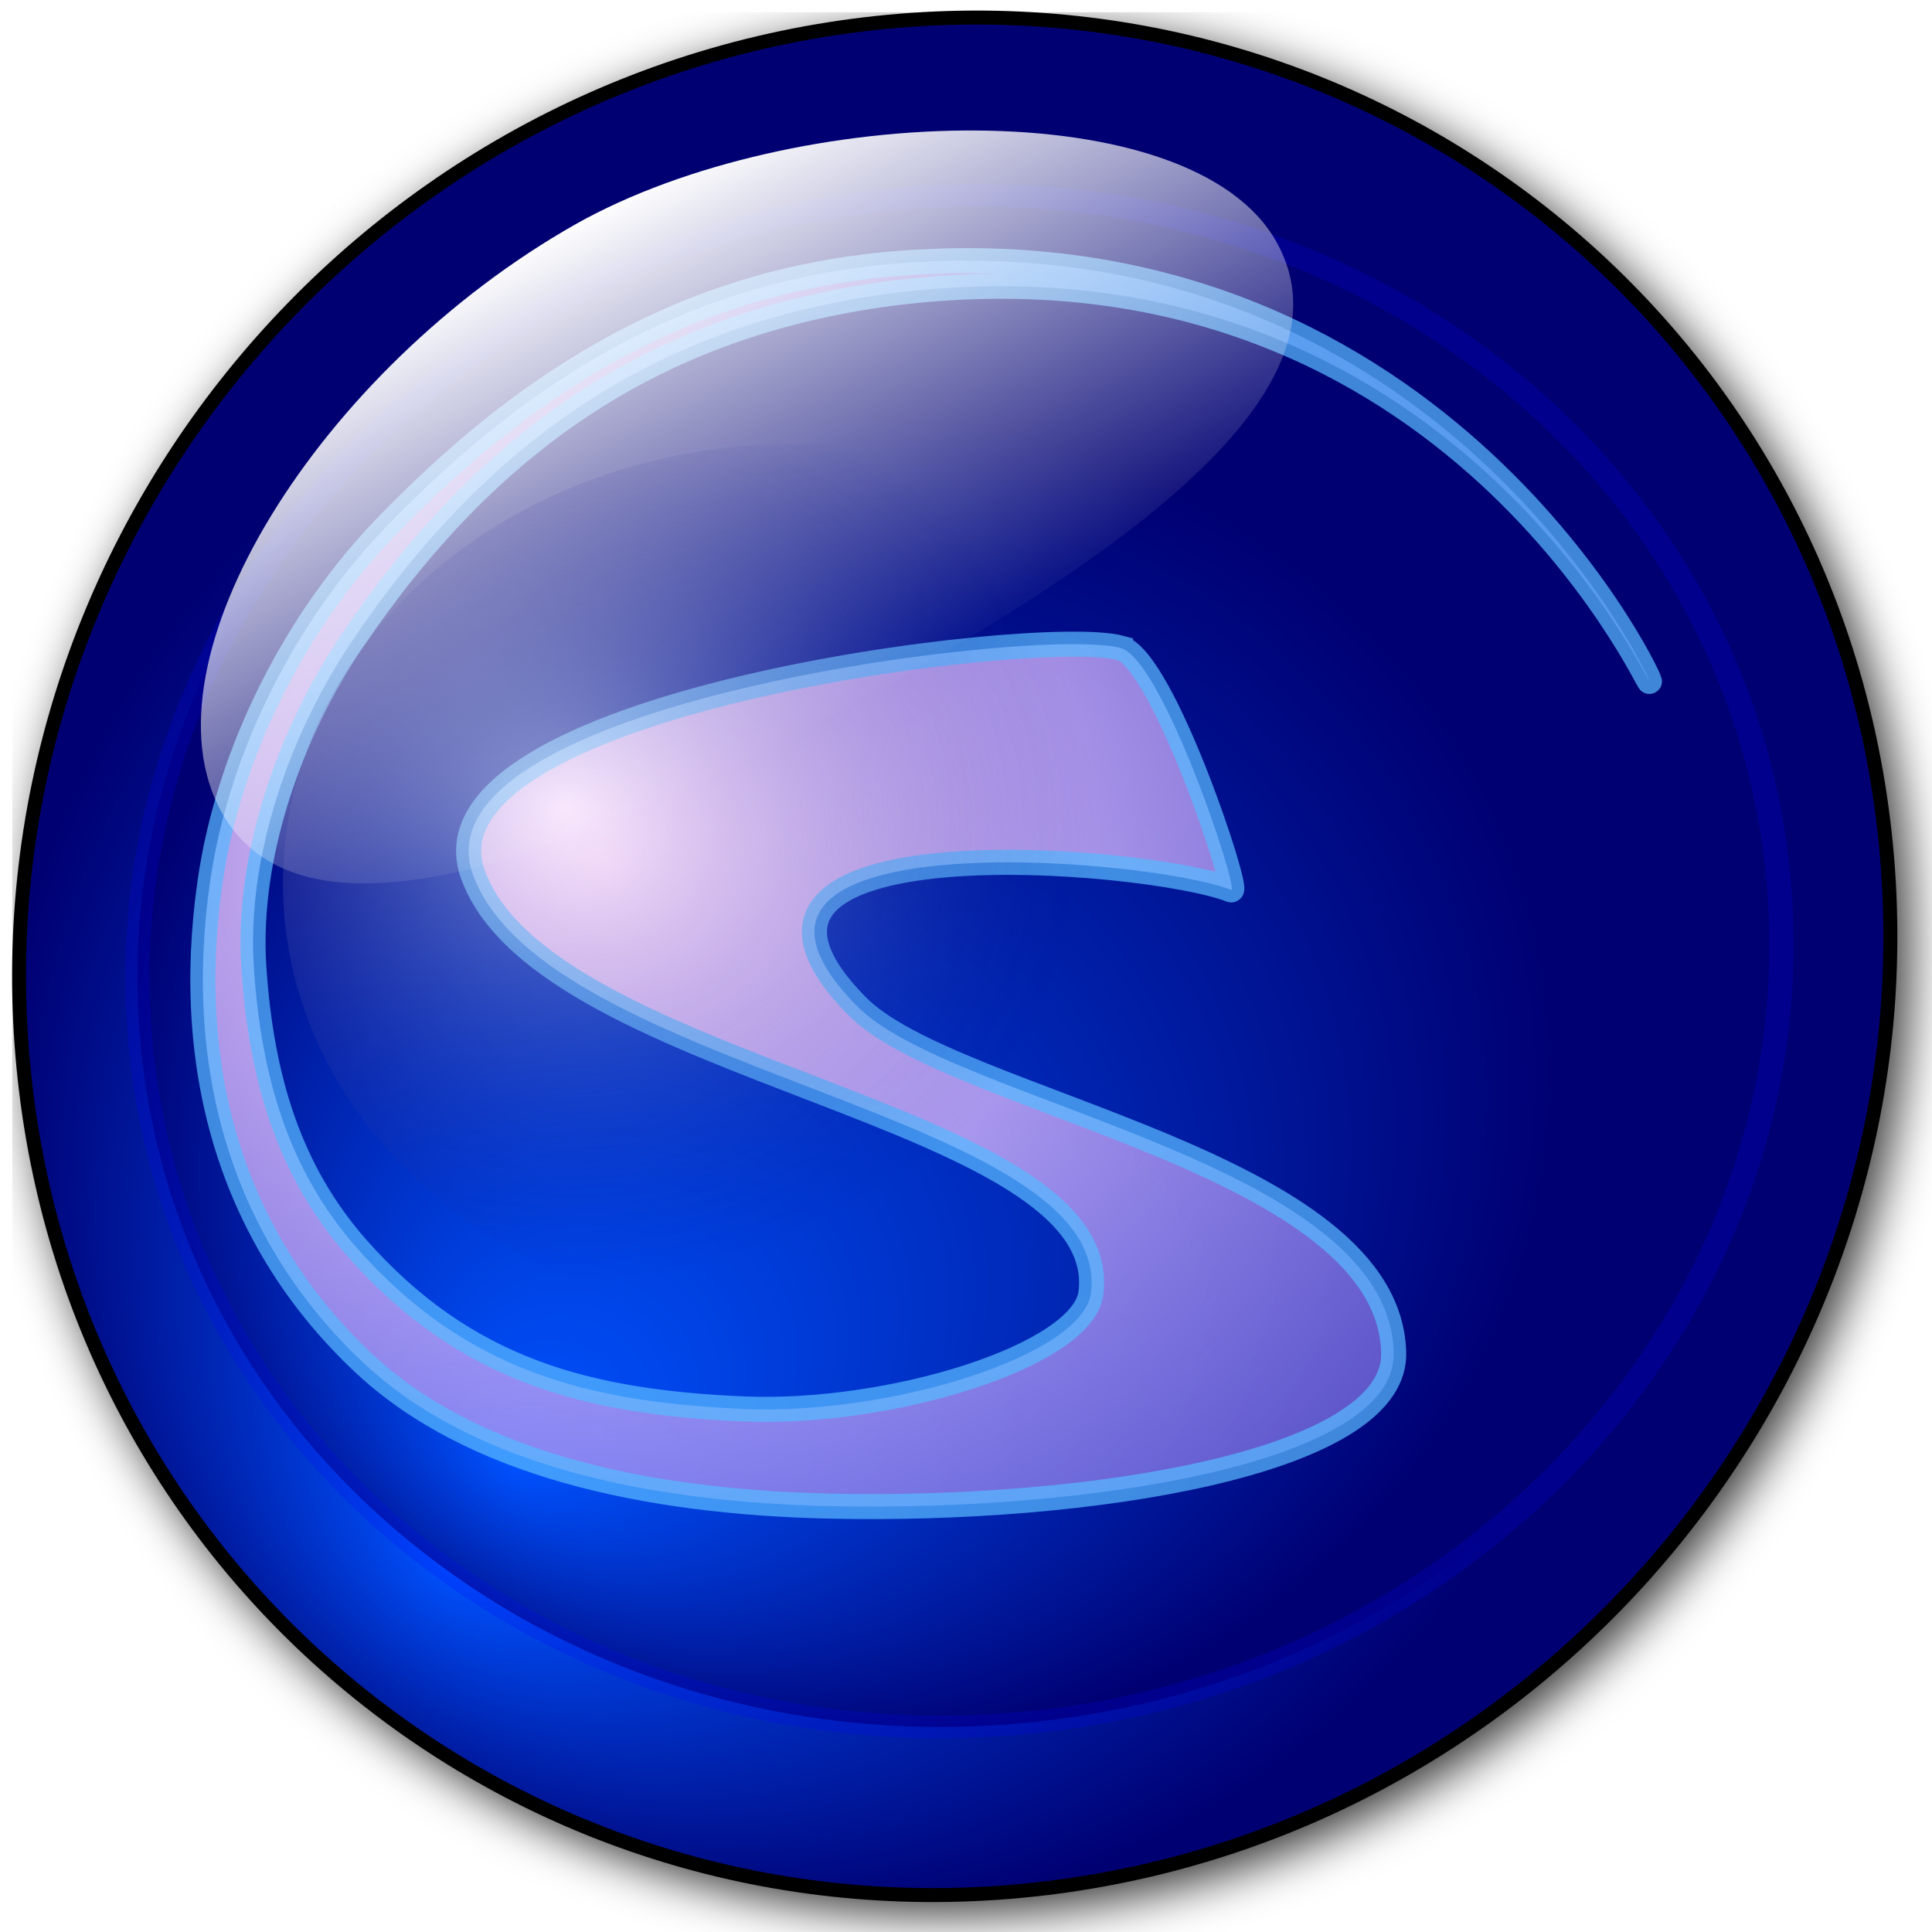
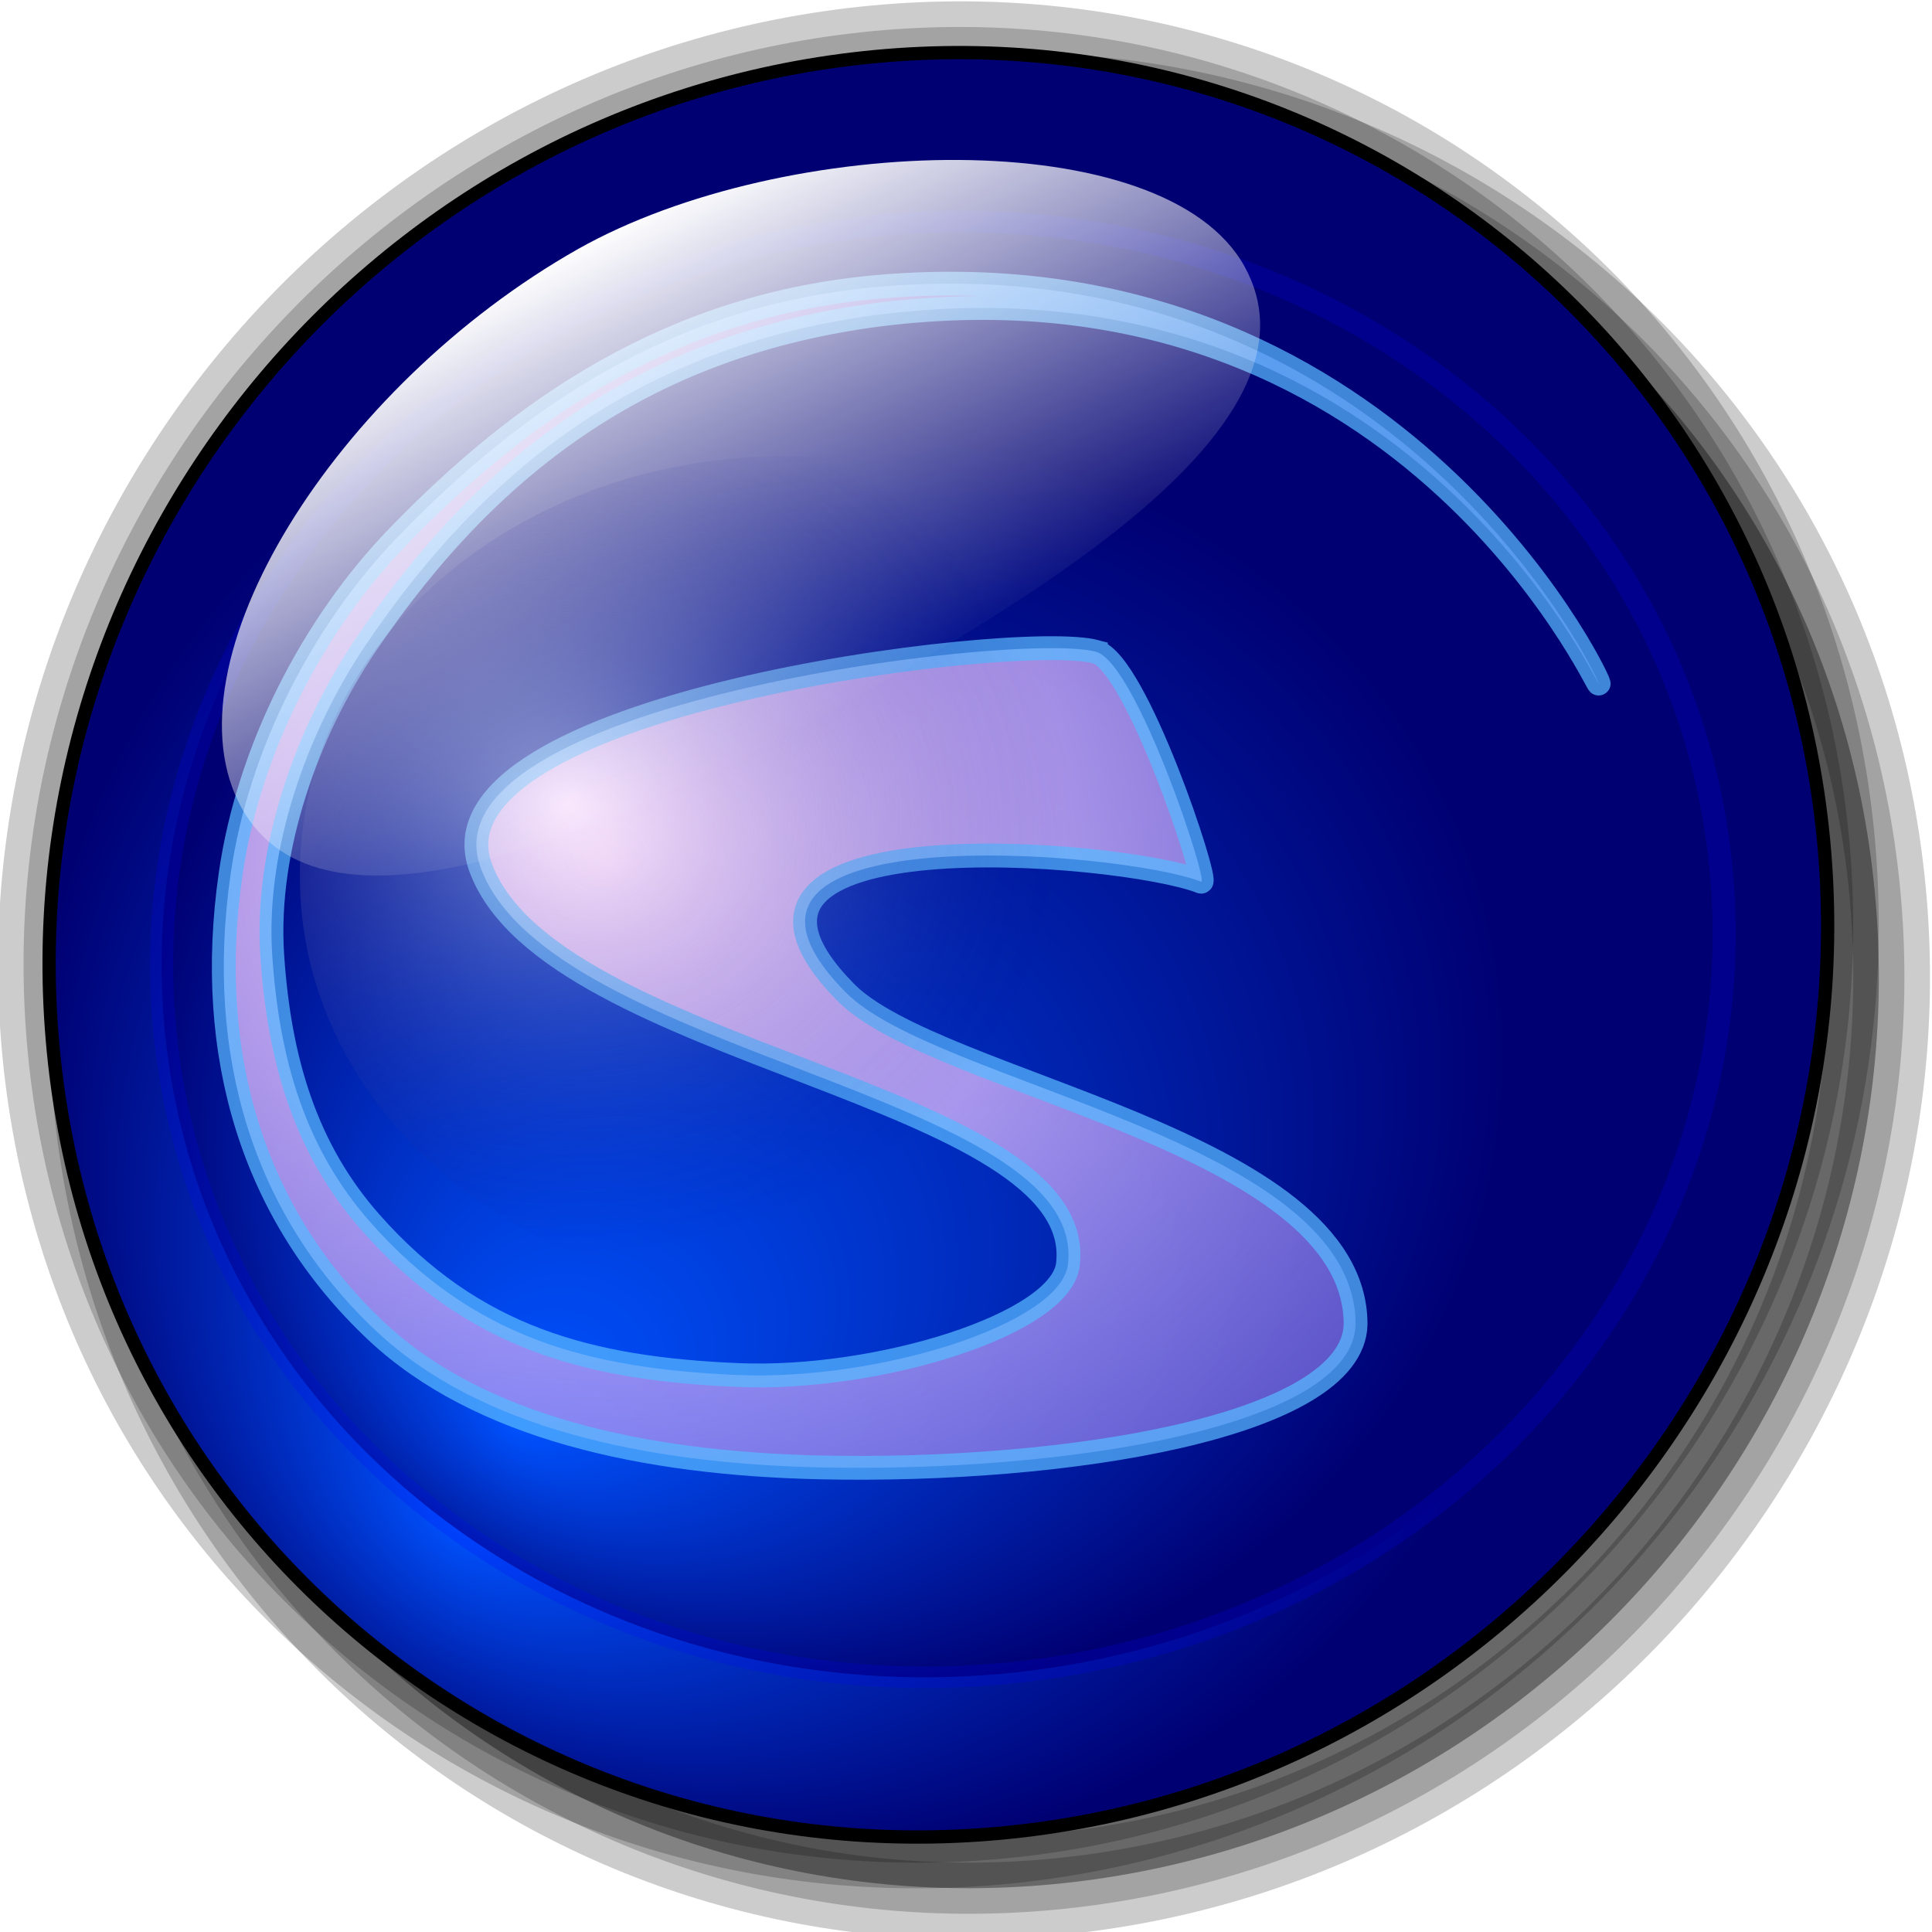
- <svg xmlns="http://www.w3.org/2000/svg" xmlns:xlink="http://www.w3.org/1999/xlink" id="svg472" width="320" height="320" version="1.1">
-   <defs id="defs474">
+ <svg xmlns="http://www.w3.org/2000/svg" xmlns:xlink="http://www.w3.org/1999/xlink" version="1.0" width="320" height="320" viewBox="0.5 25.1 320 320" id="svg2478" xml:space="preserve">
+   <defs id="defs2480">
+     <linearGradient id="linearGradient3589">
+       <stop style="stop-color:#0052ff;stop-opacity:1;" offset="0" id="stop3587" />
+     </linearGradient>
+     <radialGradient cx="316.602" cy="410.136" r="291.135" fx="169.9" fy="557.984" id="radialGradient3193" xlink:href="#linearGradient485" gradientUnits="userSpaceOnUse" spreadMethod="pad" />
+     <linearGradient id="linearGradient485">
+       <stop id="stop486" style="stop-color:#0052ff;stop-opacity:1" offset="0" />
+       <stop id="stop487" style="stop-color:#000072;stop-opacity:1" offset="1" />
+     </linearGradient>
+     <radialGradient cx="316.202" cy="410.482" r="293.254" fx="168.431" fy="559.406" id="radialGradient3195" xlink:href="#linearGradient485" gradientUnits="userSpaceOnUse" spreadMethod="pad" />
+     <radialGradient cx="231.453" cy="366.205" r="508.578" fx="231.453" fy="366.205" id="radialGradient3197" xlink:href="#linearGradient743" gradientUnits="userSpaceOnUse" gradientTransform="matrix(0.5169465,0,0,0.4464547,-19.56818,-18.42852)" />
+     <linearGradient id="linearGradient743">
+       <stop id="stop744" style="stop-color:#ffd7ff;stop-opacity:1" offset="0" />
+       <stop id="stop745" style="stop-color:#4040df;stop-opacity:0.498" offset="1" />
+     </linearGradient>
+     <linearGradient x1="239.451" y1="121.255" x2="239.451" y2="373.438" id="linearGradient3199" xlink:href="#linearGradient2267" gradientUnits="userSpaceOnUse" gradientTransform="matrix(0.7165912,-0.3739959,0.1730464,0.3315642,-95.62454,86.68833)" />
    <linearGradient id="linearGradient2267">
-       <stop id="stop2269" offset="0" style="stop-color:#ffffff;stop-opacity:1;" />
-       <stop id="stop2271" offset="1" style="stop-color:#ffffff;stop-opacity:0;" />
+       <stop id="stop2269" style="stop-color:#ffffff;stop-opacity:1" offset="0" />
+       <stop id="stop2271" style="stop-color:#ffffff;stop-opacity:0" offset="1" />
    </linearGradient>
+     <radialGradient cx="990.793" cy="202.911" r="52.038" fx="990.446" fy="200.559" id="radialGradient3060" xlink:href="#linearGradient646" gradientUnits="userSpaceOnUse" gradientTransform="scale(0.98198,1.018351)" spreadMethod="pad" />
    <linearGradient id="linearGradient646">
-       <stop style="stop-color:#ffffff;stop-opacity:0.498;" offset="0" id="stop647" />
-       <stop style="stop-color:#00007f;stop-opacity:0;" offset="1" id="stop648" />
+       <stop id="stop647" style="stop-color:#ffffff;stop-opacity:0.498" offset="0" />
+       <stop id="stop648" style="stop-color:#00007f;stop-opacity:0" offset="1" />
    </linearGradient>
-     <linearGradient id="linearGradient743">
-       <stop style="stop-color:#ffd7ff;stop-opacity:1;" offset="0" id="stop744" />
-       <stop style="stop-color:#4040df;stop-opacity:0.498;" offset="1" id="stop745" />
-     </linearGradient>
-     <linearGradient id="linearGradient485">
-       <stop style="stop-color:#0052ff;stop-opacity:1;" offset="0" id="stop486" />
-       <stop style="stop-color:#000072;stop-opacity:1;" offset="1" id="stop487" />
-     </linearGradient>
-     <filter id="filter3181" style="color-interpolation-filters:sRGB;" x="-0.047" y="-0.042" width="1.104" height="1.102">
-       <feFlood id="feFlood3183" flood-opacity="0.8" flood-color="rgb(0,0,0)" result="flood" />
-       <feComposite id="feComposite3185" in2="SourceGraphic" in="flood" operator="in" result="composite1" />
-       <feGaussianBlur id="feGaussianBlur3187" in="composite" stdDeviation="4" result="blur" />
-       <feOffset id="feOffset3189" dx="2" dy="2" result="offset" />
-       <feComposite id="feComposite3191" in2="offset" in="SourceGraphic" operator="over" result="composite2" />
-     </filter>
-     <radialGradient xlink:href="#linearGradient485" id="radialGradient3193" gradientUnits="userSpaceOnUse" spreadMethod="pad" cx="316.602" cy="410.136" fx="169.9" fy="557.984" r="291.135" />
-     <radialGradient xlink:href="#linearGradient485" id="radialGradient3195" gradientUnits="userSpaceOnUse" spreadMethod="pad" cx="316.202" cy="410.482" fx="168.431" fy="559.406" r="293.254" />
-     <radialGradient xlink:href="#linearGradient743" id="radialGradient3197" gradientUnits="userSpaceOnUse" gradientTransform="matrix(0.5169465,0,0,0.4464547,-19.56818,-18.42852)" cx="231.453" cy="366.205" fx="231.453" fy="366.205" r="508.578" />
-     <linearGradient xlink:href="#linearGradient2267" id="linearGradient3199" gradientUnits="userSpaceOnUse" gradientTransform="matrix(0.7165912,-0.3739959,0.1730464,0.3315642,-95.62454,86.68833)" x1="239.451" y1="121.255" x2="239.451" y2="373.438" />
-     <radialGradient xlink:href="#linearGradient646" id="radialGradient3201" gradientUnits="userSpaceOnUse" gradientTransform="scale(0.98198,1.018351)" spreadMethod="pad" cx="990.793" cy="202.911" fx="990.446" fy="200.559" r="52.038" />
  </defs>
-   <g id="g3102" style="filter:url(#filter3181)" transform="translate(0,-2)">
-     <path transform="matrix(0.4598095,-0.05503859,0.0446589,0.4602063,-28.93469,13.9705)" d="m 707.056,362.613 c 0,185.259 -150.182,335.44 -335.44,335.44 -185.259,0 -335.44,-150.182 -335.44,-335.44 0,-185.259 150.182,-335.44 335.44,-335.44 185.259,0 335.44,150.182 335.44,335.44 z" id="path650" style="fill:url(#radialGradient3193);fill-opacity:1;fill-rule:evenodd;stroke:#000000;stroke-width:4.997;stroke-linecap:butt;stroke-linejoin:miter;stroke-opacity:1;stroke-dasharray:none" />
-     <path transform="matrix(0.4039676,-0.04490247,0.0392352,0.375451,-5.431615,41.73224)" d="m 707.056,362.613 c 0,185.259 -150.182,335.44 -335.44,335.44 -185.259,0 -335.44,-150.182 -335.44,-335.44 0,-185.259 150.182,-335.44 335.44,-335.44 185.259,0 335.44,150.182 335.44,335.44 z" id="path651" style="fill:url(#radialGradient3195);fill-opacity:1;fill-rule:evenodd;stroke:#0000ff;stroke-width:9.917;stroke-linecap:butt;stroke-linejoin:miter;stroke-opacity:0.188;stroke-dasharray:none" />
-     <path id="path652" d="m 185.583,109.323 c -13.732,-3.726 -118.283,9.188 -107.134,37.84 12.406,32.625 105.882,39.103 102.255,68.955 -1.29,10.378 -33.155,20.297 -57.563,19.247 C 97.376,234.257 77.09,229.052 59.16,208.757 47.902,196.014 43.239,180.525 42.036,162.096 40.834,143.666 48.13,123.263 58.323,108.16 80.716,74.979 108.655,55.751 147.427,50.61 238.852,38.929 273.515,116.473 273.201,114.849 272.87,113.134 236.594,38.266 148.076,45.69 111.463,48.761 85.293,67.194 63.921,89.295 49.029,104.705 37.898,126.456 34.789,148.076 c -4.538,31.56 3.918,59.394 25.32,79.574 17.944,16.919 46.811,23.131 77.381,23.811 42.94,0.956 92.94,-7.129 93.349,-24.932 9.5e-4,-32.123 -73.462,-41.833 -88.992,-57.992 -30.443,-31.055 48.15,-24.6 62.086,-19.142 1.343,0.18 -11.337,-38.261 -18.35,-40.071 z" style="font-size:12px;fill:url(#radialGradient3197);stroke:#58b8ff;stroke-width:4.151;stroke-opacity:0.722" />
-     <path id="path653" d="M 36.695,136.514 C 50.597,161.667 98.154,142.285 140.846,118.862 183.538,95.438 225.384,67.328 211.483,42.175 197.582,17.021 131.353,18.856 95.363,39.123 53.005,63.089 22.794,111.361 36.695,136.514 z" style="font-size:12px;fill:url(#linearGradient3199);fill-opacity:1;fill-rule:evenodd;stroke-width:5" />
-     <path transform="matrix(1.711664,0,0,1.423257,-1571.244,-154.883)" d="m 1043.894,213.023 c 0,28.222 -22.061,51.1 -49.275,51.1 -27.214,0 -49.275,-22.878 -49.275,-51.1 0,-28.222 22.061,-51.1 49.275,-51.1 27.214,0 49.275,22.878 49.275,51.1 z" id="path709" style="fill:url(#radialGradient3201);fill-opacity:1;fill-rule:evenodd;stroke:none" />
+   <g transform="matrix(0.9504319,0,0,0.9504319,5.632043,29.14832)" id="g3102" style="display:inline">
+     <path d="M 321.287,150.849 A 153.466,156.951 40.813 1 1 12.809,187.773 153.466,156.951 40.813 1 1 321.287,150.849 Z" id="path6870" style="display:inline;fill:#000000;fill-opacity:0.2;fill-rule:evenodd;stroke:#000000;stroke-width:17.833;stroke-linecap:butt;stroke-linejoin:bevel;stroke-miterlimit:4;stroke-dasharray:none;stroke-opacity:0.2;paint-order:stroke fill markers" />
+     <path d="M 321.287,150.849 A 153.466,156.951 40.813 1 1 12.809,187.773 153.466,156.951 40.813 1 1 321.287,150.849 Z" id="path1454" style="display:inline;fill:#000000;fill-opacity:0.2;fill-rule:evenodd;stroke:#000000;stroke-width:8.916;stroke-linecap:butt;stroke-linejoin:bevel;stroke-miterlimit:4;stroke-dasharray:none;stroke-opacity:0.2;paint-order:stroke fill markers" />
+     <path d="m 707.056,362.613 a 335.44,335.44 0 1 1 -670.881,0 335.44,335.44 0 1 1 670.881,0 z" id="path1400" style="display:inline;fill:#000000;fill-opacity:0.2;fill-rule:evenodd;stroke:#000000;stroke-width:38.543;stroke-linecap:butt;stroke-linejoin:bevel;stroke-miterlimit:4;stroke-dasharray:none;stroke-opacity:0.2;paint-order:stroke fill markers" transform="matrix(0.4598095,-0.05503859,0.0446589,0.4602063,-28.93469,13.9705)" />
+     <path d="m 707.056,362.613 a 335.44,335.44 0 1 1 -670.881,0 335.44,335.44 0 1 1 670.881,0 z" transform="matrix(0.4598095,-0.05503859,0.0446589,0.4602063,-28.93469,13.9705)" id="path948" style="display:inline;fill:#000000;fill-opacity:0.197;fill-rule:evenodd;stroke:#000000;stroke-width:19.272;stroke-linecap:butt;stroke-linejoin:bevel;stroke-miterlimit:4;stroke-dasharray:none;stroke-opacity:0.2;paint-order:stroke fill markers" />
+     <path d="m 707.056,362.613 a 335.44,335.44 0 1 1 -670.881,0 335.44,335.44 0 1 1 670.881,0 z" transform="matrix(0.4598095,-0.05503859,0.0446589,0.4602063,-28.93469,13.9705)" id="path650" style="display:inline;fill:url(#radialGradient3193);fill-opacity:1;fill-rule:evenodd;stroke:#000000;stroke-width:4.997;stroke-linecap:butt;stroke-linejoin:miter;stroke-dasharray:none;stroke-opacity:1" />
+     <path d="m 707.056,362.613 a 335.44,335.44 0 1 1 -670.881,0 335.44,335.44 0 1 1 670.881,0 z" transform="matrix(0.4039676,-0.04490247,0.0392352,0.375451,-5.431615,41.73224)" id="path651" style="display:inline;fill:url(#radialGradient3195);fill-opacity:1;fill-rule:evenodd;stroke:#0000ff;stroke-width:9.917;stroke-linecap:butt;stroke-linejoin:miter;stroke-dasharray:none;stroke-opacity:0.188" />
+     <path d="m 185.583,109.323 c -13.732,-3.726 -118.283,9.188 -107.134,37.84 12.406,32.625 105.882,39.103 102.255,68.955 -1.29,10.378 -33.155,20.297 -57.563,19.247 C 97.376,234.257 77.09,229.052 59.16,208.757 47.902,196.014 43.239,180.525 42.036,162.096 40.834,143.666 48.13,123.263 58.323,108.16 80.716,74.979 108.655,55.751 147.427,50.61 238.852,38.929 273.515,116.473 273.201,114.849 272.87,113.134 236.594,38.266 148.076,45.69 111.463,48.761 85.293,67.194 63.921,89.295 49.029,104.705 37.898,126.456 34.789,148.076 c -4.538,31.56 3.918,59.394 25.32,79.574 17.944,16.919 46.811,23.131 77.381,23.811 42.94,0.956 92.94,-7.129 93.349,-24.932 9.5e-4,-32.123 -73.462,-41.833 -88.992,-57.992 -30.443,-31.055 48.15,-24.6 62.086,-19.142 1.343,0.18 -11.337,-38.261 -18.35,-40.071 z" id="path652" style="font-size:12px;display:inline;fill:url(#radialGradient3197);stroke:#58b8ff;stroke-width:4.151;stroke-opacity:0.722" />
+     <path d="M 36.695,136.514 C 50.597,161.667 98.154,142.285 140.846,118.862 183.538,95.438 225.384,67.328 211.483,42.175 197.582,17.021 131.353,18.856 95.363,39.123 53.005,63.089 22.794,111.361 36.695,136.514 Z" id="path653" style="font-size:12px;display:inline;fill:url(#linearGradient3199);fill-opacity:1;fill-rule:evenodd;stroke-width:5" />
+     <path d="m 1043.894,213.023 a 49.275,51.1 0 1 1 -98.549,0 49.275,51.1 0 1 1 98.549,0 z" transform="matrix(1.711664,0,0,1.423257,-1571.244,-154.883)" id="path709" style="display:inline;fill:url(#radialGradient3060);fill-opacity:1;fill-rule:evenodd;stroke:none" />
  </g>
</svg>
